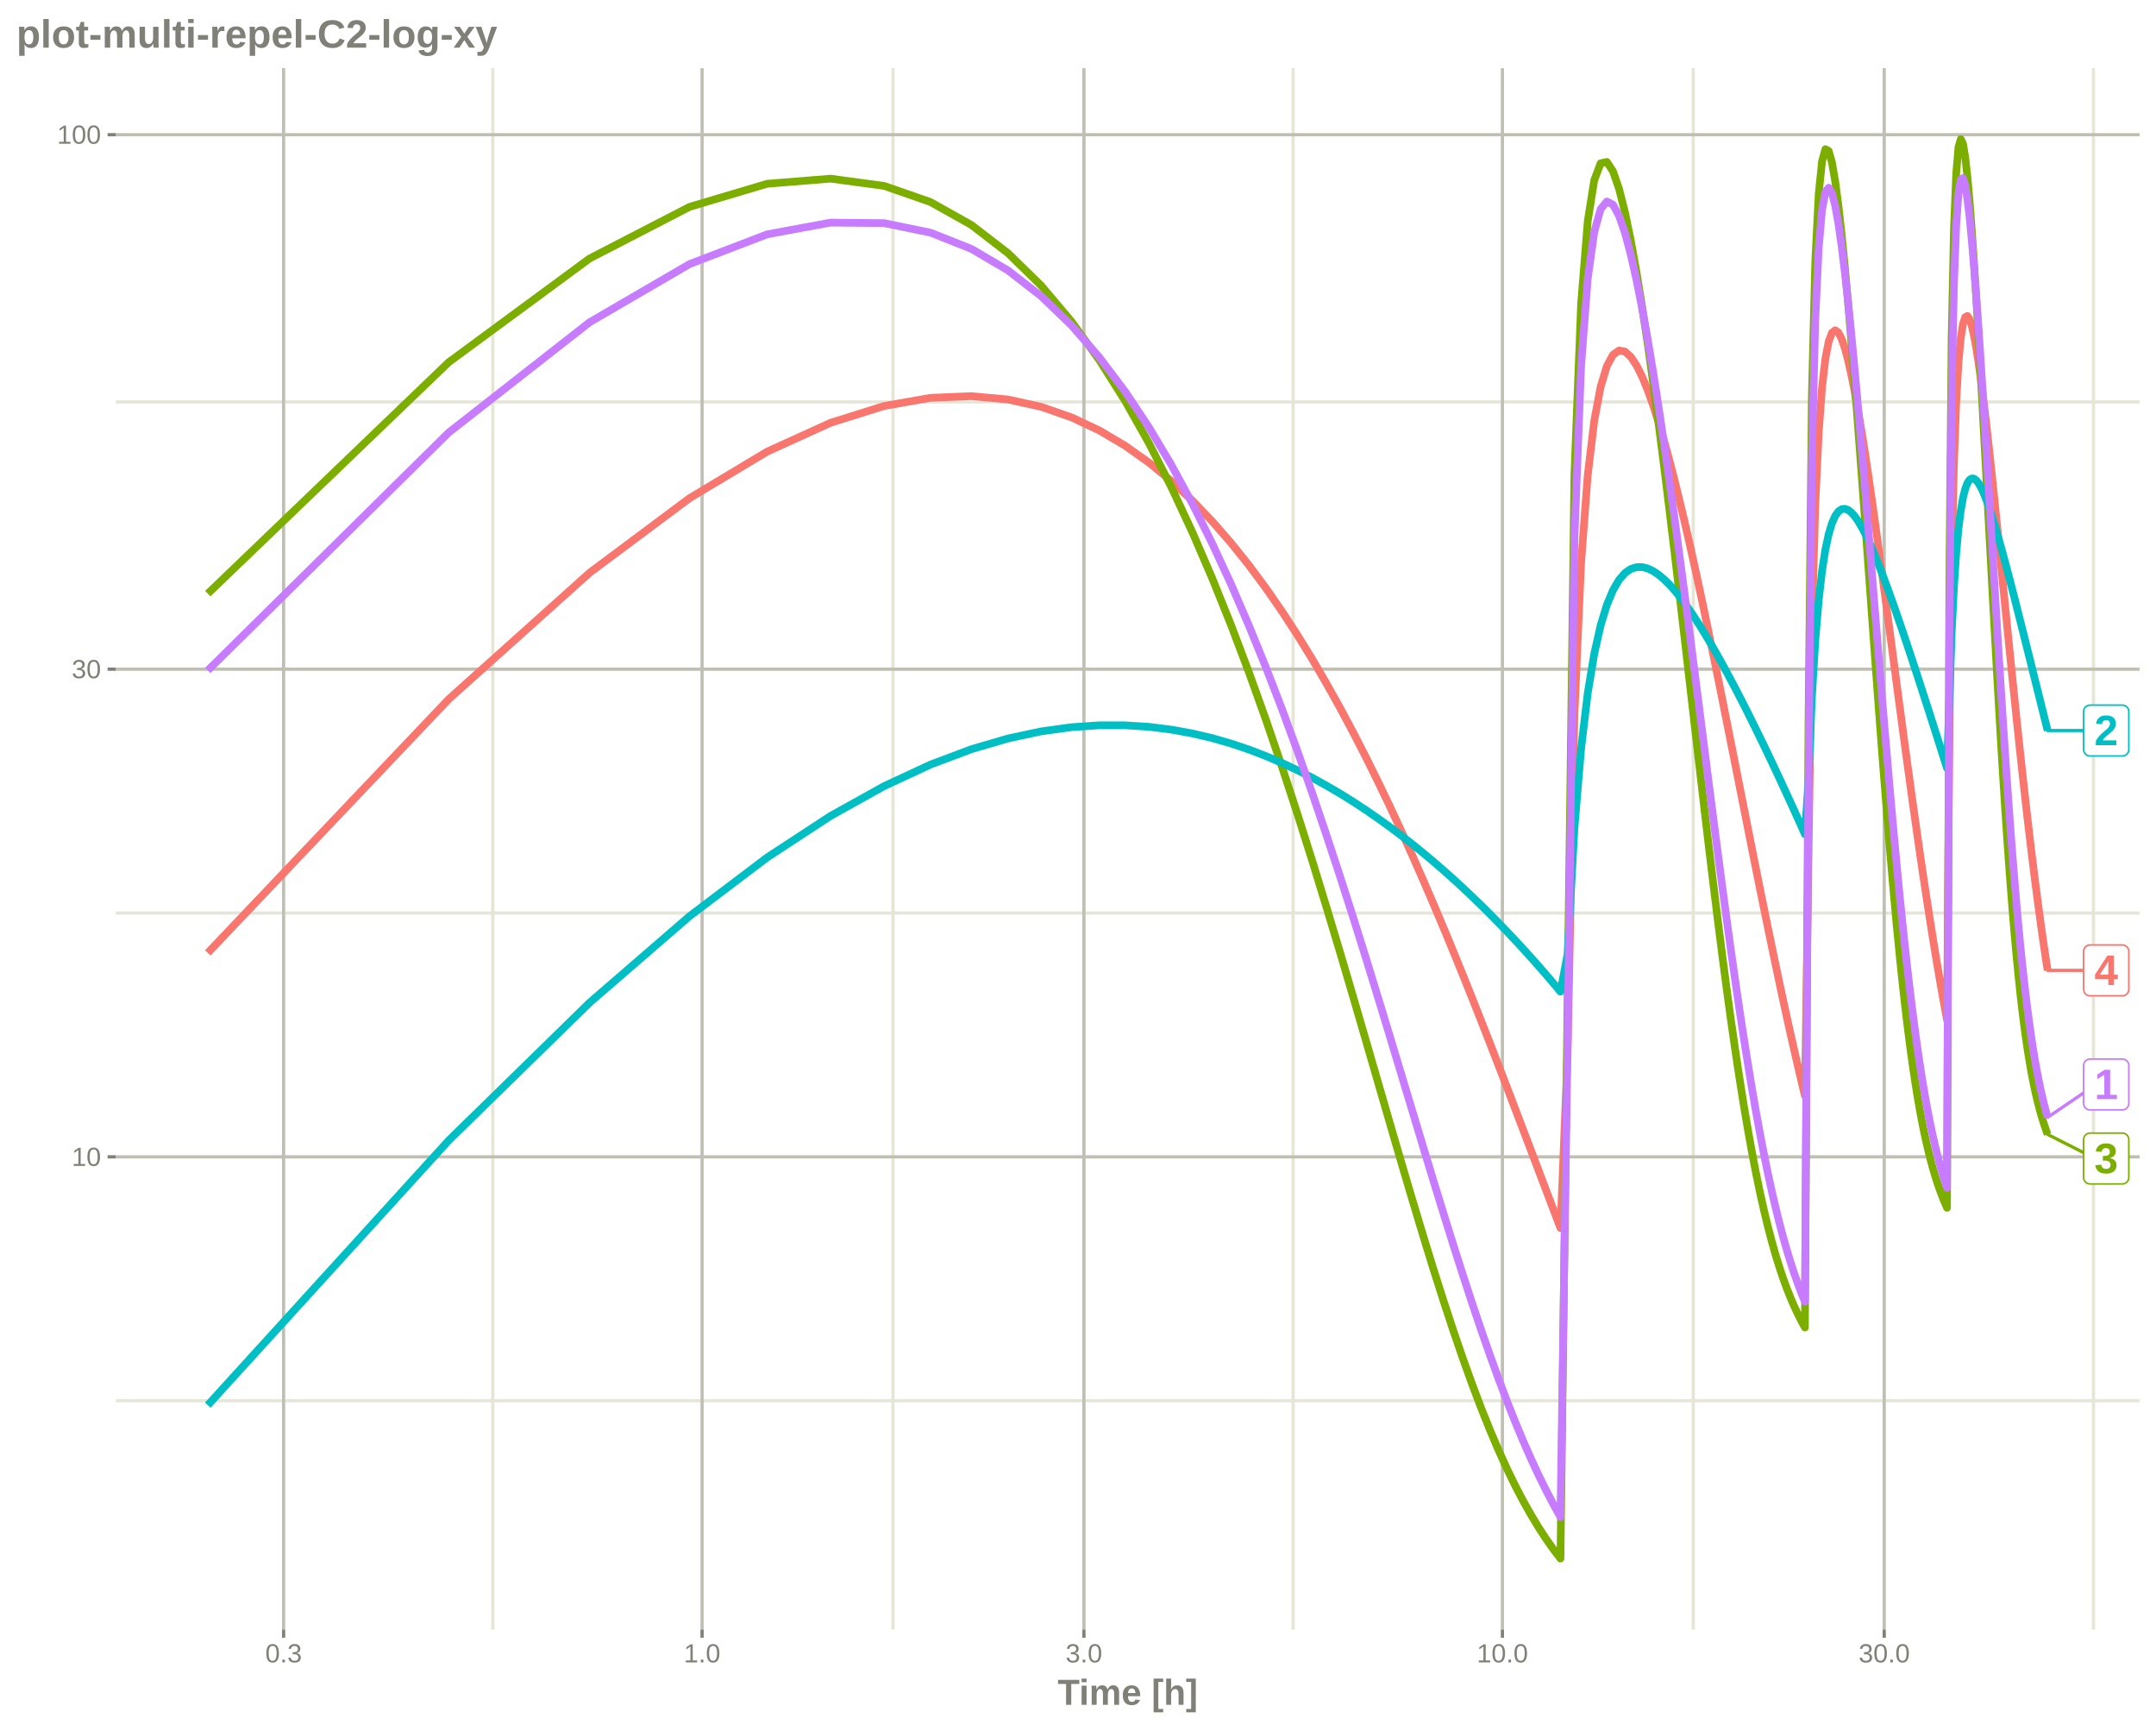
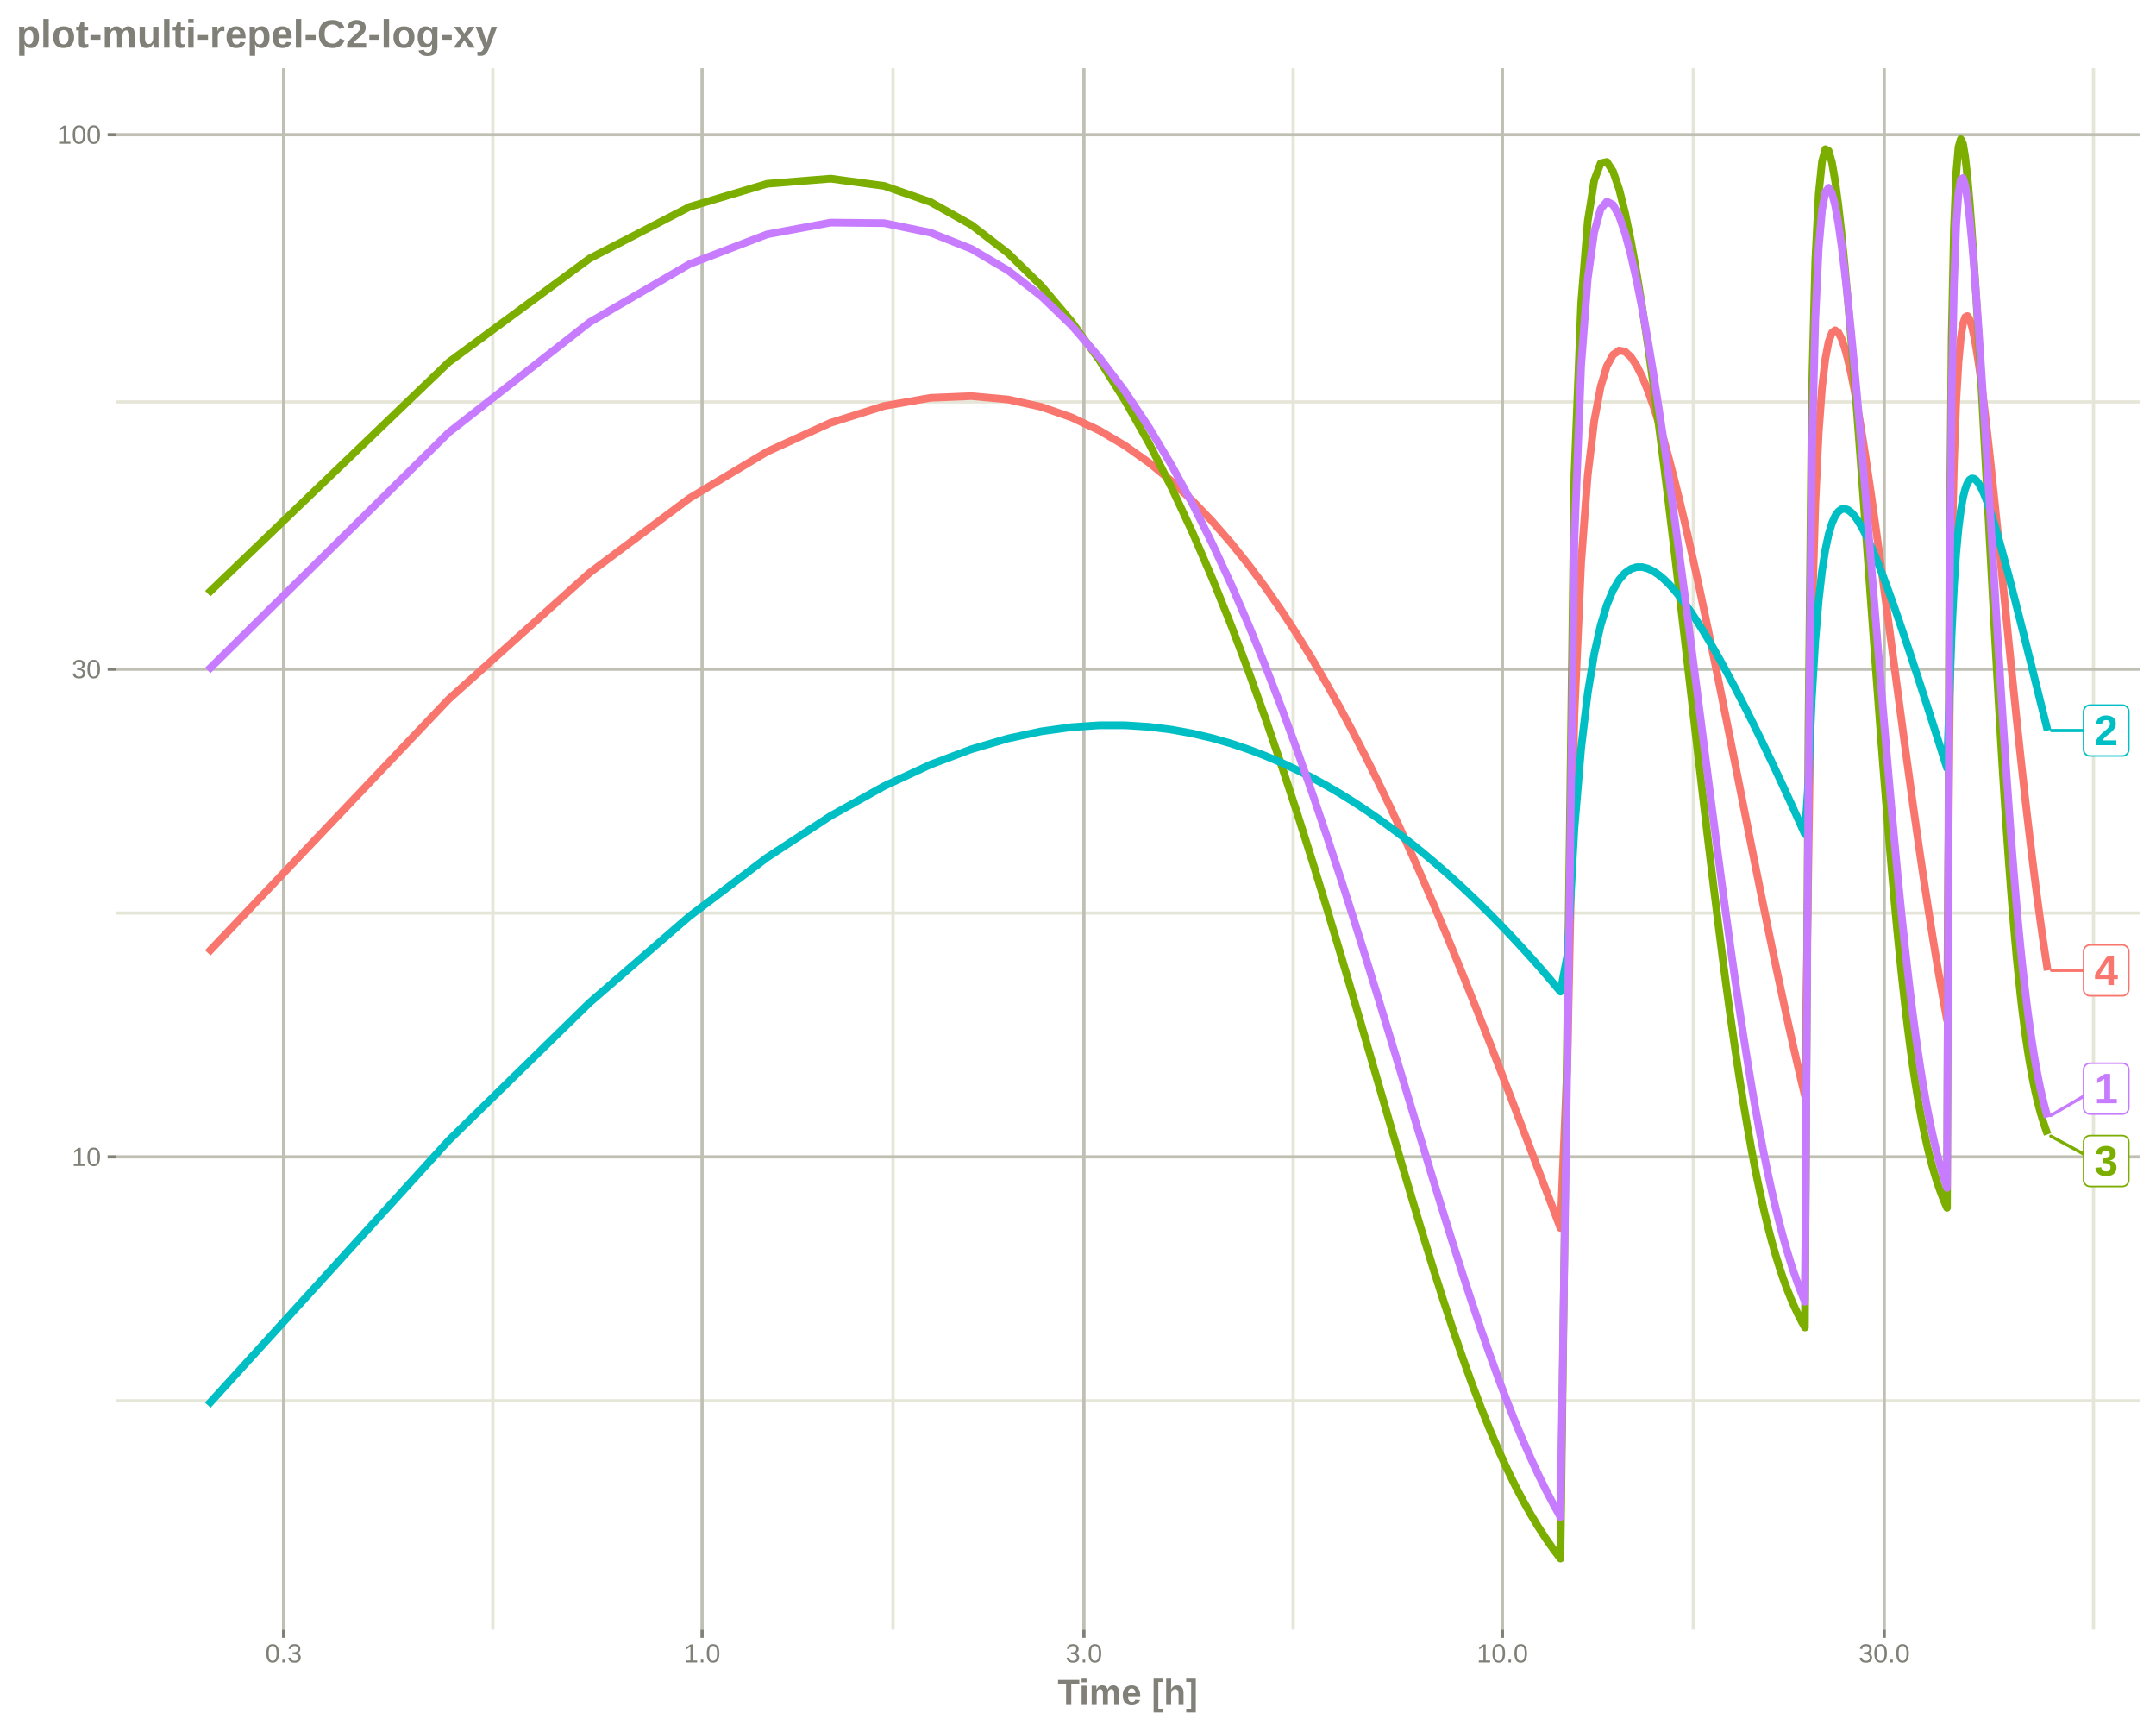
<svg xmlns="http://www.w3.org/2000/svg" viewBox="0 0 720.00 576.00">
  <defs>
    <style type="text/css">
    line, polyline, polygon, path, rect, circle {
      fill: none;
      stroke: #000000;
      stroke-linecap: round;
      stroke-linejoin: round;
      stroke-miterlimit: 10.00;
    }
  </style>
  </defs>
  <rect width="100%" height="100%" style="stroke: none; fill: #FFFFFF;" />
  <rect x="0.00" y="0.00" width="720.00" height="576.00" style="stroke-width: 1.07; stroke: #FFFFFF; fill: #FFFFFF;" />
  <defs>
    <clipPath id="cpMzguNjd8NzE0LjUyfDU0NC4xM3wyMi43Nw==">
      <rect x="38.67" y="22.77" width="675.85" height="521.36" />
    </clipPath>
  </defs>
  <rect x="38.67" y="22.77" width="675.85" height="521.36" style="stroke-width: 1.07; stroke: none; fill: #FFFFFF;" clip-path="url(#cpMzguNjd8NzE0LjUyfDU0NC4xM3wyMi43Nw==)" />
  <polyline points="38.67,467.72 714.52,467.72 " style="stroke-width: 1.07; stroke: #E6E6D8; stroke-linecap: butt;" clip-path="url(#cpMzguNjd8NzE0LjUyfDU0NC4xM3wyMi43Nw==)" />
  <polyline points="38.67,304.87 714.52,304.87 " style="stroke-width: 1.07; stroke: #E6E6D8; stroke-linecap: butt;" clip-path="url(#cpMzguNjd8NzE0LjUyfDU0NC4xM3wyMi43Nw==)" />
  <polyline points="38.67,134.21 714.52,134.21 " style="stroke-width: 1.07; stroke: #E6E6D8; stroke-linecap: butt;" clip-path="url(#cpMzguNjd8NzE0LjUyfDU0NC4xM3wyMi43Nw==)" />
  <polyline points="164.58,544.13 164.58,22.77 " style="stroke-width: 1.07; stroke: #E6E6D8; stroke-linecap: butt;" clip-path="url(#cpMzguNjd8NzE0LjUyfDU0NC4xM3wyMi43Nw==)" />
  <polyline points="298.22,544.13 298.22,22.77 " style="stroke-width: 1.07; stroke: #E6E6D8; stroke-linecap: butt;" clip-path="url(#cpMzguNjd8NzE0LjUyfDU0NC4xM3wyMi43Nw==)" />
  <polyline points="431.85,544.13 431.85,22.77 " style="stroke-width: 1.07; stroke: #E6E6D8; stroke-linecap: butt;" clip-path="url(#cpMzguNjd8NzE0LjUyfDU0NC4xM3wyMi43Nw==)" />
  <polyline points="565.48,544.13 565.48,22.77 " style="stroke-width: 1.07; stroke: #E6E6D8; stroke-linecap: butt;" clip-path="url(#cpMzguNjd8NzE0LjUyfDU0NC4xM3wyMi43Nw==)" />
  <polyline points="699.12,544.13 699.12,22.77 " style="stroke-width: 1.07; stroke: #E6E6D8; stroke-linecap: butt;" clip-path="url(#cpMzguNjd8NzE0LjUyfDU0NC4xM3wyMi43Nw==)" />
  <polyline points="38.67,386.29 714.52,386.29 " style="stroke-width: 1.07; stroke: #BFBFB4; stroke-linecap: butt;" clip-path="url(#cpMzguNjd8NzE0LjUyfDU0NC4xM3wyMi43Nw==)" />
  <polyline points="38.67,223.45 714.52,223.45 " style="stroke-width: 1.07; stroke: #BFBFB4; stroke-linecap: butt;" clip-path="url(#cpMzguNjd8NzE0LjUyfDU0NC4xM3wyMi43Nw==)" />
  <polyline points="38.67,44.98 714.52,44.98 " style="stroke-width: 1.07; stroke: #BFBFB4; stroke-linecap: butt;" clip-path="url(#cpMzguNjd8NzE0LjUyfDU0NC4xM3wyMi43Nw==)" />
  <polyline points="94.71,544.13 94.71,22.77 " style="stroke-width: 1.07; stroke: #BFBFB4; stroke-linecap: butt;" clip-path="url(#cpMzguNjd8NzE0LjUyfDU0NC4xM3wyMi43Nw==)" />
  <polyline points="234.46,544.13 234.46,22.77 " style="stroke-width: 1.07; stroke: #BFBFB4; stroke-linecap: butt;" clip-path="url(#cpMzguNjd8NzE0LjUyfDU0NC4xM3wyMi43Nw==)" />
  <polyline points="361.98,544.13 361.98,22.77 " style="stroke-width: 1.07; stroke: #BFBFB4; stroke-linecap: butt;" clip-path="url(#cpMzguNjd8NzE0LjUyfDU0NC4xM3wyMi43Nw==)" />
  <polyline points="501.73,544.13 501.73,22.77 " style="stroke-width: 1.07; stroke: #BFBFB4; stroke-linecap: butt;" clip-path="url(#cpMzguNjd8NzE0LjUyfDU0NC4xM3wyMi43Nw==)" />
  <polyline points="629.24,544.13 629.24,22.77 " style="stroke-width: 1.07; stroke: #BFBFB4; stroke-linecap: butt;" clip-path="url(#cpMzguNjd8NzE0LjUyfDU0NC4xM3wyMi43Nw==)" />
  <polyline points="69.39,318.18 149.84,233.48 196.91,191.25 230.30,166.33 256.20,150.81 277.36,141.18 295.26,135.56 310.76,132.84 324.43,132.28 336.66,133.40 347.72,135.85 357.82,139.36 367.11,143.73 375.71,148.81 383.72,154.49 391.21,160.65 398.25,167.23 404.88,174.15 411.16,181.35 417.11,188.79 422.78,196.43 428.18,204.23 433.34,212.16 438.28,220.19 443.01,228.30 447.57,236.46 451.95,244.67 456.17,252.89 460.24,261.12 464.18,269.33 467.98,277.52 471.67,285.68 475.24,293.79 478.70,301.83 482.07,309.81 485.34,317.71 488.52,325.52 491.61,333.24 494.63,340.86 497.57,348.36 500.43,355.75 503.23,363.02 505.96,370.16 508.63,377.17 511.24,384.04 513.79,390.77 516.29,397.35 518.73,403.78 521.12,410.06 523.47,353.07 525.77,238.81 528.02,187.82 530.23,158.62 532.40,140.52 534.53,129.13 536.62,122.21 538.68,118.45 540.70,117.03 542.68,117.40 544.63,119.18 546.55,122.07 548.44,125.85 550.30,130.38 552.12,135.50 553.92,141.12 555.70,147.14 557.44,153.50 559.16,160.14 560.85,167.00 562.53,174.04 564.17,181.22 565.79,188.51 567.40,195.89 568.98,203.31 570.53,210.77 572.07,218.24 573.59,225.69 575.09,233.13 576.56,240.52 578.02,247.86 579.47,255.14 580.89,262.34 582.30,269.45 583.69,276.46 585.06,283.37 586.42,290.16 587.76,296.84 589.09,303.38 590.40,309.80 591.70,316.08 592.98,322.22 594.25,328.21 595.50,334.06 596.74,339.75 597.97,345.30 599.19,350.69 600.39,355.93 601.58,361.01 602.76,365.94 603.93,287.12 605.08,208.82 606.22,168.58 607.36,144.48 608.48,129.29 609.59,119.74 610.69,114.04 611.78,111.11 612.86,110.28 613.93,111.04 614.99,113.07 616.04,116.11 617.08,119.96 618.11,124.47 619.13,129.52 620.15,135.01 621.15,140.86 622.15,147.01 623.14,153.39 624.12,159.97 625.09,166.68 626.05,173.51 627.01,180.42 627.95,187.37 628.89,194.36 629.83,201.35 630.75,208.32 631.67,215.26 632.58,222.15 633.48,228.98 634.38,235.74 635.27,242.41 636.15,248.98 637.03,255.45 637.90,261.80 638.76,268.04 639.62,274.15 640.47,280.12 641.31,285.97 642.15,291.67 642.98,297.22 643.81,302.64 644.63,307.90 645.44,313.02 646.25,317.99 647.05,322.80 647.85,327.47 648.64,331.99 649.43,336.37 650.21,340.60 650.99,247.63 651.76,187.70 652.53,154.46 653.29,133.99 654.04,120.99 654.80,112.85 655.54,108.12 656.28,105.88 657.02,105.52 657.75,106.62 658.48,108.87 659.20,112.05 659.92,115.97 660.64,120.49 661.35,125.51 662.05,130.93 662.75,136.67 663.45,142.67 664.14,148.88 664.83,155.25 665.52,161.74 666.20,168.32 666.88,174.96 667.55,181.63 668.22,188.30 668.88,194.96 669.54,201.59 670.20,208.18 670.86,214.70 671.51,221.14 672.15,227.50 672.80,233.76 673.43,239.92 674.07,245.96 674.70,251.88 675.33,257.67 675.96,263.33 676.58,268.86 677.20,274.25 677.82,279.49 678.43,284.59 679.04,289.55 679.64,294.36 680.25,299.03 680.85,303.55 681.44,307.93 682.04,312.16 682.63,316.25 683.22,320.21 683.80,324.02 " style="stroke-width: 2.56; stroke: #F8766D; stroke-linecap: butt;" clip-path="url(#cpMzguNjd8NzE0LjUyfDU0NC4xM3wyMi43Nw==)" />
  <polyline points="69.39,198.22 149.84,120.96 196.91,86.31 230.30,69.07 256.20,61.36 277.36,59.66 295.26,62.07 310.76,67.47 324.43,75.14 336.66,84.57 347.72,95.39 357.82,107.34 367.11,120.21 375.71,133.82 383.72,148.03 391.21,162.74 398.25,177.84 404.88,193.23 411.16,208.84 417.11,224.59 422.78,240.41 428.18,256.23 433.34,271.98 438.28,287.60 443.01,303.03 447.57,318.19 451.95,333.05 456.17,347.53 460.24,361.58 464.18,375.15 467.98,388.19 471.67,400.67 475.24,412.54 478.70,423.78 482.07,434.38 485.34,444.31 488.52,453.58 491.61,462.19 494.63,470.15 497.57,477.49 500.43,484.22 503.23,490.38 505.96,496.00 508.63,501.11 511.24,505.76 513.79,509.98 516.29,513.81 518.73,517.28 521.12,520.43 523.47,335.53 525.77,158.53 528.02,101.31 530.23,73.83 532.40,60.18 534.53,54.52 536.62,54.07 538.68,57.25 540.70,63.10 542.68,70.97 544.63,80.41 546.55,91.08 548.44,102.74 550.30,115.17 552.12,128.22 553.92,141.74 555.70,155.62 557.44,169.75 559.16,184.03 560.85,198.38 562.53,212.72 564.17,226.96 565.79,241.04 567.40,254.88 568.98,268.43 570.53,281.61 572.07,294.38 573.59,306.69 575.09,318.49 576.56,329.74 578.02,340.42 579.47,350.50 580.89,359.97 582.30,368.83 583.69,377.07 585.06,384.70 586.42,391.75 587.76,398.23 589.09,404.18 590.40,409.61 591.70,414.57 592.98,419.08 594.25,423.19 595.50,426.92 596.74,430.31 597.97,433.40 599.19,436.21 600.39,438.77 601.58,441.12 602.76,443.27 603.93,244.10 605.08,132.02 606.22,87.09 607.36,64.74 608.48,53.83 609.59,49.81 610.69,50.39 611.78,54.23 612.86,60.47 613.93,68.54 614.99,78.03 616.04,88.62 617.08,100.09 618.11,112.23 619.13,124.88 620.15,137.92 621.15,151.21 622.15,164.66 623.14,178.17 624.12,191.65 625.09,205.02 626.05,218.20 627.01,231.13 627.95,243.74 628.89,255.96 629.83,267.76 630.75,279.08 631.67,289.89 632.58,300.15 633.48,309.85 634.38,318.96 635.27,327.48 636.15,335.42 637.03,342.79 637.90,349.59 638.76,355.85 639.62,361.59 640.47,366.85 641.31,371.64 642.15,376.02 642.98,380.00 643.81,383.63 644.63,386.93 645.44,389.94 646.25,392.68 647.05,395.19 647.85,397.48 648.64,399.58 649.43,401.52 650.21,403.31 650.99,193.72 651.76,112.45 652.53,76.14 653.29,57.77 654.04,49.10 654.80,46.47 655.54,47.95 656.28,52.37 657.02,58.99 657.75,67.27 658.48,76.85 659.20,87.42 659.92,98.77 660.64,110.71 661.35,123.09 662.05,135.78 662.75,148.65 663.45,161.60 664.14,174.55 664.83,187.40 665.52,200.08 666.20,212.51 666.88,224.63 667.55,236.37 668.22,247.70 668.88,258.56 669.54,268.91 670.20,278.73 670.86,288.00 671.51,296.71 672.15,304.85 672.80,312.42 673.43,319.43 674.07,325.91 674.70,331.86 675.33,337.33 675.96,342.33 676.58,346.90 677.20,351.06 677.82,354.86 678.43,358.31 679.04,361.46 679.64,364.34 680.25,366.96 680.85,369.36 681.44,371.56 682.04,373.58 682.63,375.45 683.22,377.18 683.80,378.79 " style="stroke-width: 2.56; stroke: #7CAE00; stroke-linecap: butt;" clip-path="url(#cpMzguNjd8NzE0LjUyfDU0NC4xM3wyMi43Nw==)" />
  <polyline points="69.39,469.20 149.84,380.82 196.91,334.79 230.30,305.91 256.20,286.31 277.36,272.46 295.26,262.50 310.76,255.30 324.43,250.16 336.66,246.58 347.72,244.21 357.82,242.82 367.11,242.19 375.71,242.19 383.72,242.70 391.21,243.64 398.25,244.92 404.88,246.48 411.16,248.29 417.11,250.29 422.78,252.47 428.18,254.78 433.34,257.21 438.28,259.73 443.01,262.34 447.57,265.01 451.95,267.73 456.17,270.51 460.24,273.32 464.18,276.16 467.98,279.02 471.67,281.90 475.24,284.80 478.70,287.70 482.07,290.62 485.34,293.53 488.52,296.45 491.61,299.37 494.63,302.29 497.57,305.21 500.43,308.12 503.23,311.02 505.96,313.92 508.63,316.81 511.24,319.69 513.79,322.56 516.29,325.43 518.73,328.28 521.12,331.12 523.47,318.74 525.77,276.75 528.02,249.87 530.23,231.43 532.40,218.31 534.53,208.83 536.62,201.96 538.68,197.04 540.70,193.60 542.68,191.33 544.63,189.98 546.55,189.37 548.44,189.36 550.30,189.84 552.12,190.72 553.92,191.94 555.70,193.42 557.44,195.14 559.16,197.05 560.85,199.12 562.53,201.32 564.17,203.62 565.79,206.02 567.40,208.50 568.98,211.03 570.53,213.62 572.07,216.25 573.59,218.91 575.09,221.60 576.56,224.31 578.02,227.04 579.47,229.77 580.89,232.52 582.30,235.27 583.69,238.02 585.06,240.77 586.42,243.53 587.76,246.27 589.09,249.01 590.40,251.75 591.70,254.48 592.98,257.19 594.25,259.90 595.50,262.60 596.74,265.29 597.97,267.97 599.19,270.64 600.39,273.29 601.58,275.94 602.76,278.57 603.93,260.76 605.08,232.97 606.22,213.94 607.36,200.41 608.48,190.62 609.59,183.50 610.69,178.36 611.78,174.74 612.86,172.30 613.93,170.79 614.99,170.04 616.04,169.89 617.08,170.23 618.11,170.99 619.13,172.07 620.15,173.43 621.15,175.03 622.15,176.81 623.14,178.75 624.12,180.82 625.09,183.00 626.05,185.28 627.01,187.62 627.95,190.03 628.89,192.49 629.83,194.99 630.75,197.52 631.67,200.08 632.58,202.65 633.48,205.25 634.38,207.85 635.27,210.46 636.15,213.07 637.03,215.68 637.90,218.30 638.76,220.91 639.62,223.51 640.47,226.11 641.31,228.70 642.15,231.29 642.98,233.86 643.81,236.42 644.63,238.98 645.44,241.52 646.25,244.05 647.05,246.57 647.85,249.07 648.64,251.57 649.43,254.05 650.21,256.51 650.99,233.67 651.76,211.48 652.53,195.89 653.29,184.64 654.04,176.45 654.80,170.50 655.54,166.23 656.28,163.27 657.02,161.33 657.75,160.21 658.48,159.75 659.20,159.82 659.92,160.34 660.64,161.21 661.35,162.38 662.05,163.80 662.75,165.42 663.45,167.22 664.14,169.15 664.83,171.20 665.52,173.34 666.20,175.57 666.88,177.86 667.55,180.20 668.22,182.59 668.88,185.01 669.54,187.46 670.20,189.93 670.86,192.41 671.51,194.91 672.15,197.42 672.80,199.92 673.43,202.43 674.07,204.94 674.70,207.45 675.33,209.95 675.96,212.45 676.58,214.93 677.20,217.41 677.82,219.88 678.43,222.34 679.04,224.79 679.64,227.23 680.25,229.66 680.85,232.07 681.44,234.47 682.04,236.86 682.63,239.23 683.22,241.59 683.80,243.94 " style="stroke-width: 2.56; stroke: #00BFC4; stroke-linecap: butt;" clip-path="url(#cpMzguNjd8NzE0LjUyfDU0NC4xM3wyMi43Nw==)" />
  <polyline points="69.39,223.87 149.84,144.44 196.91,107.60 230.30,88.17 256.20,78.25 277.36,74.33 295.26,74.51 310.76,77.69 324.43,83.12 336.66,90.32 347.72,98.91 357.82,108.64 367.11,119.29 375.71,130.70 383.72,142.74 391.21,155.29 398.25,168.27 404.88,181.59 411.16,195.18 417.11,208.97 422.78,222.90 428.18,236.92 433.34,250.97 438.28,265.00 443.01,278.97 447.57,292.82 451.95,306.50 456.17,319.98 460.24,333.22 464.18,346.16 467.98,358.77 471.67,371.01 475.24,382.86 478.70,394.27 482.07,405.22 485.34,415.69 488.52,425.66 491.61,435.13 494.63,444.07 497.57,452.49 500.43,460.39 503.23,467.78 505.96,474.67 508.63,481.08 511.24,487.02 513.79,492.51 516.29,497.58 518.73,502.26 521.12,506.57 523.47,350.38 525.77,180.18 528.02,122.13 530.23,93.02 532.40,77.48 534.53,69.81 536.62,67.29 538.68,68.36 540.70,72.08 542.68,77.82 544.63,85.12 546.55,93.67 548.44,103.21 550.30,113.56 552.12,124.55 553.92,136.06 555.70,147.98 557.44,160.21 559.16,172.66 560.85,185.27 562.53,197.96 564.17,210.66 565.79,223.33 567.40,235.90 568.98,248.32 570.53,260.54 572.07,272.51 573.59,284.20 575.09,295.55 576.56,306.54 578.02,317.14 579.47,327.31 580.89,337.04 582.30,346.30 583.69,355.09 585.06,363.40 586.42,371.22 587.76,378.56 589.09,385.42 590.40,391.82 591.70,397.78 592.98,403.30 594.25,408.41 595.50,413.14 596.74,417.50 597.97,421.52 599.19,425.23 600.39,428.64 601.58,431.78 602.76,434.68 603.93,261.12 605.08,152.41 606.22,106.71 607.36,82.82 608.48,70.09 609.59,64.12 610.69,62.68 611.78,64.46 612.86,68.63 613.93,74.62 614.99,82.03 616.04,90.57 617.08,100.00 618.11,110.15 619.13,120.85 620.15,131.98 621.15,143.45 622.15,155.15 623.14,167.00 624.12,178.92 625.09,190.85 626.05,202.73 627.01,214.49 627.95,226.08 628.89,237.45 629.83,248.55 630.75,259.35 631.67,269.81 632.58,279.89 633.48,289.56 634.38,298.82 635.27,307.63 636.15,315.98 637.03,323.88 637.90,331.31 638.76,338.28 639.62,344.81 640.47,350.89 641.31,356.55 642.15,361.80 642.98,366.66 643.81,371.16 644.63,375.31 645.44,379.14 646.25,382.67 647.05,385.93 647.85,388.93 648.64,391.71 649.43,394.27 650.21,396.65 650.99,211.47 651.76,132.03 652.53,94.85 653.29,74.96 654.04,64.50 654.80,59.96 655.54,59.45 656.28,61.85 657.02,66.43 657.75,72.68 658.48,80.22 659.20,88.79 659.92,98.17 660.64,108.19 661.35,118.69 662.05,129.57 662.75,140.72 663.45,152.04 664.14,163.45 664.83,174.88 665.52,186.27 666.20,197.55 666.88,208.67 667.55,219.57 668.22,230.22 668.88,240.56 669.54,250.56 670.20,260.19 670.86,269.43 671.51,278.25 672.15,286.64 672.80,294.58 673.43,302.08 674.07,309.14 674.70,315.75 675.33,321.92 675.96,327.68 676.58,333.03 677.20,338.00 677.82,342.59 678.43,346.84 679.04,350.77 679.64,354.39 680.25,357.74 680.85,360.82 681.44,363.67 682.04,366.31 682.63,368.75 683.22,371.01 683.80,373.11 " style="stroke-width: 2.56; stroke: #C77CFF; stroke-linecap: butt;" clip-path="url(#cpMzguNjd8NzE0LjUyfDU0NC4xM3wyMi43Nw==)" />
-   <line x1="695.81" y1="364.94" x2="683.80" y2="373.11" style="stroke-width: 1.07; stroke: #C77CFF;" clip-path="url(#cpMzguNjd8NzE0LjUyfDU0NC4xM3wyMi43Nw==)" />
-   <polygon points="697.97,370.61 708.76,370.61 708.67,370.61 709.02,370.59 709.36,370.52 709.69,370.40 709.99,370.23 710.26,370.01 710.49,369.75 710.67,369.45 710.81,369.13 710.89,368.80 710.92,368.45 710.92,368.45 710.92,355.79 710.92,355.79 710.89,355.44 710.81,355.10 710.67,354.78 710.49,354.49 710.26,354.23 709.99,354.01 709.69,353.84 709.36,353.71 709.02,353.64 708.76,353.63 697.97,353.63 698.23,353.64 697.89,353.63 697.54,353.67 697.21,353.77 696.89,353.92 696.61,354.12 696.36,354.36 696.15,354.63 695.99,354.94 695.88,355.27 695.82,355.61 695.81,355.79 695.81,368.45 695.82,368.28 695.82,368.62 695.88,368.97 695.99,369.30 696.15,369.60 696.36,369.88 696.61,370.12 696.89,370.32 697.21,370.47 697.54,370.57 697.89,370.61 " style="stroke-width: 0.53; stroke: #C77CFF; fill: #FFFFFF;" clip-path="url(#cpMzguNjd8NzE0LjUyfDU0NC4xM3wyMi43Nw==)" />
+   <line x1="695.81" y1="366.06" x2="684.85" y2="372.49" style="stroke-width: 1.07; stroke: #C77CFF;" clip-path="url(#cpMzguNjd8NzE0LjUyfDU0NC4xM3wyMi43Nw==)" />
+   <line x1="695.81" y1="243.94" x2="685.12" y2="243.94" style="stroke-width: 1.07; stroke: #00BFC4;" clip-path="url(#cpMzguNjd8NzE0LjUyfDU0NC4xM3wyMi43Nw==)" />
+   <line x1="695.81" y1="385.32" x2="684.88" y2="379.38" style="stroke-width: 1.07; stroke: #7CAE00;" clip-path="url(#cpMzguNjd8NzE0LjUyfDU0NC4xM3wyMi43Nw==)" />
+   <line x1="695.81" y1="324.02" x2="685.12" y2="324.02" style="stroke-width: 1.07; stroke: #F8766D;" clip-path="url(#cpMzguNjd8NzE0LjUyfDU0NC4xM3wyMi43Nw==)" />
+   <polygon points="697.97,372.00 708.76,372.00 708.67,372.00 709.02,371.99 709.36,371.92 709.69,371.79 709.99,371.62 710.26,371.40 710.49,371.14 710.67,370.85 710.81,370.53 710.89,370.19 710.92,369.84 710.92,369.84 710.92,357.18 710.92,357.18 710.89,356.83 710.81,356.50 710.67,356.18 710.49,355.88 710.26,355.62 709.99,355.40 709.69,355.23 709.36,355.11 709.02,355.04 708.76,355.02 697.97,355.02 698.23,355.04 697.89,355.02 697.54,355.06 697.21,355.16 696.89,355.31 696.61,355.51 696.36,355.75 696.15,356.03 695.99,356.33 695.88,356.66 695.82,357.01 695.81,357.18 695.81,369.84 695.82,369.67 695.82,370.02 695.88,370.36 695.99,370.69 696.15,371.00 696.36,371.27 696.61,371.51 696.89,371.71 697.21,371.86 697.54,371.96 697.89,372.00 " style="stroke-width: 0.53; stroke: #C77CFF; fill: #FFFFFF;" clip-path="url(#cpMzguNjd8NzE0LjUyfDU0NC4xM3wyMi43Nw==)" />
  <g clip-path="url(#cpMzguNjd8NzE0LjUyfDU0NC4xM3wyMi43Nw==)">
-     <text x="699.41" y="367.01" style="font-size: 14.23px; font-weight: bold; fill: #C77CFF; font-family: Liberation Sans;" textLength="7.91px" lengthAdjust="spacingAndGlyphs">1</text>
+     <text x="699.41" y="368.40" style="font-size: 14.23px; font-weight: bold; fill: #C77CFF; font-family: Liberation Sans;" textLength="7.91px" lengthAdjust="spacingAndGlyphs">1</text>
  </g>
-   <line x1="695.81" y1="243.94" x2="683.80" y2="243.94" style="stroke-width: 1.07; stroke: #00BFC4;" clip-path="url(#cpMzguNjd8NzE0LjUyfDU0NC4xM3wyMi43Nw==)" />
  <polygon points="697.97,252.43 708.76,252.43 708.67,252.43 709.02,252.41 709.36,252.35 709.69,252.22 709.99,252.05 710.26,251.83 710.49,251.57 710.67,251.27 710.81,250.95 710.89,250.62 710.92,250.27 710.92,250.27 710.92,237.61 710.92,237.61 710.89,237.26 710.81,236.93 710.67,236.61 710.49,236.31 710.26,236.05 709.99,235.83 709.69,235.66 709.36,235.53 709.02,235.46 708.76,235.45 697.97,235.45 698.23,235.46 697.89,235.45 697.54,235.49 697.21,235.59 696.89,235.74 696.61,235.94 696.36,236.18 696.15,236.45 695.99,236.76 695.88,237.09 695.82,237.44 695.81,237.61 695.81,250.27 695.82,250.10 695.82,250.44 695.88,250.79 695.99,251.12 696.15,251.42 696.36,251.70 696.61,251.94 696.89,252.14 697.21,252.29 697.54,252.39 697.89,252.43 " style="stroke-width: 0.53; stroke: #00BFC4; fill: #FFFFFF;" clip-path="url(#cpMzguNjd8NzE0LjUyfDU0NC4xM3wyMi43Nw==)" />
  <g clip-path="url(#cpMzguNjd8NzE0LjUyfDU0NC4xM3wyMi43Nw==)">
    <text x="699.41" y="248.83" style="font-size: 14.23px; font-weight: bold; fill: #00BFC4; font-family: Liberation Sans;" textLength="7.91px" lengthAdjust="spacingAndGlyphs">2</text>
  </g>
-   <line x1="695.81" y1="384.87" x2="683.80" y2="378.79" style="stroke-width: 1.07; stroke: #7CAE00;" clip-path="url(#cpMzguNjd8NzE0LjUyfDU0NC4xM3wyMi43Nw==)" />
-   <polygon points="697.97,395.34 708.76,395.34 708.67,395.34 709.02,395.32 709.36,395.25 709.69,395.13 709.99,394.95 710.26,394.74 710.49,394.47 710.67,394.18 710.81,393.86 710.89,393.52 710.92,393.18 710.92,393.18 710.92,380.52 710.92,380.52 710.89,380.17 710.81,379.83 710.67,379.51 710.49,379.22 710.26,378.96 709.99,378.74 709.69,378.56 709.36,378.44 709.02,378.37 708.76,378.36 697.97,378.36 698.23,378.37 697.89,378.36 697.54,378.40 697.21,378.50 696.89,378.65 696.61,378.84 696.36,379.08 696.15,379.36 695.99,379.67 695.88,380.00 695.82,380.34 695.81,380.52 695.81,393.18 695.82,393.00 695.82,393.35 695.88,393.69 695.99,394.02 696.15,394.33 696.36,394.61 696.61,394.85 696.89,395.05 697.21,395.20 697.54,395.29 697.89,395.34 " style="stroke-width: 0.53; stroke: #7CAE00; fill: #FFFFFF;" clip-path="url(#cpMzguNjd8NzE0LjUyfDU0NC4xM3wyMi43Nw==)" />
+   <polygon points="697.97,396.17 708.76,396.17 708.67,396.17 709.02,396.15 709.36,396.08 709.69,395.96 709.99,395.79 710.26,395.57 710.49,395.31 710.67,395.01 710.81,394.69 710.89,394.36 710.92,394.01 710.92,394.01 710.92,381.35 710.92,381.35 710.89,381.00 710.81,380.66 710.67,380.34 710.49,380.05 710.26,379.79 709.99,379.57 709.69,379.40 709.36,379.27 709.02,379.20 708.76,379.19 697.97,379.19 698.23,379.20 697.89,379.19 697.54,379.23 697.21,379.33 696.89,379.48 696.61,379.67 696.36,379.92 696.15,380.19 695.99,380.50 695.88,380.83 695.82,381.17 695.81,381.35 695.81,394.01 695.82,393.83 695.82,394.18 695.88,394.53 695.99,394.86 696.15,395.16 696.36,395.44 696.61,395.68 696.89,395.88 697.21,396.03 697.54,396.13 697.89,396.17 " style="stroke-width: 0.53; stroke: #7CAE00; fill: #FFFFFF;" clip-path="url(#cpMzguNjd8NzE0LjUyfDU0NC4xM3wyMi43Nw==)" />
  <g clip-path="url(#cpMzguNjd8NzE0LjUyfDU0NC4xM3wyMi43Nw==)">
-     <text x="699.41" y="391.74" style="font-size: 14.23px; font-weight: bold; fill: #7CAE00; font-family: Liberation Sans;" textLength="7.91px" lengthAdjust="spacingAndGlyphs">3</text>
+     <text x="699.41" y="392.57" style="font-size: 14.23px; font-weight: bold; fill: #7CAE00; font-family: Liberation Sans;" textLength="7.91px" lengthAdjust="spacingAndGlyphs">3</text>
  </g>
-   <line x1="695.81" y1="324.02" x2="683.80" y2="324.02" style="stroke-width: 1.07; stroke: #F8766D;" clip-path="url(#cpMzguNjd8NzE0LjUyfDU0NC4xM3wyMi43Nw==)" />
  <polygon points="697.97,332.51 708.76,332.51 708.67,332.51 709.02,332.50 709.36,332.43 709.69,332.31 709.99,332.13 710.26,331.91 710.49,331.65 710.67,331.36 710.81,331.04 710.89,330.70 710.92,330.35 710.92,330.35 710.92,317.69 710.92,317.69 710.89,317.35 710.81,317.01 710.67,316.69 710.49,316.40 710.26,316.14 709.99,315.92 709.69,315.74 709.36,315.62 709.02,315.55 708.76,315.53 697.97,315.53 698.23,315.55 697.89,315.54 697.54,315.58 697.21,315.67 696.89,315.82 696.61,316.02 696.36,316.26 696.15,316.54 695.99,316.85 695.88,317.18 695.82,317.52 695.81,317.69 695.81,330.35 695.82,330.18 695.82,330.53 695.88,330.87 695.99,331.20 696.15,331.51 696.36,331.79 696.61,332.03 696.89,332.23 697.21,332.37 697.54,332.47 697.89,332.51 " style="stroke-width: 0.53; stroke: #F8766D; fill: #FFFFFF;" clip-path="url(#cpMzguNjd8NzE0LjUyfDU0NC4xM3wyMi43Nw==)" />
  <g clip-path="url(#cpMzguNjd8NzE0LjUyfDU0NC4xM3wyMi43Nw==)">
    <text x="699.41" y="328.91" style="font-size: 14.23px; font-weight: bold; fill: #F8766D; font-family: Liberation Sans;" textLength="7.91px" lengthAdjust="spacingAndGlyphs">4</text>
  </g>
  <defs>
    <clipPath id="cpMC4wMHw3MjAuMDB8NTc2LjAwfDAuMDA=">
      <rect x="0.00" y="0.00" width="720.00" height="576.00" />
    </clipPath>
  </defs>
  <g clip-path="url(#cpMC4wMHw3MjAuMDB8NTc2LjAwfDAuMDA=)">
    <text x="23.95" y="389.32" style="font-size: 8.80px; fill: #808078; font-family: Liberation Sans;" textLength="9.78px" lengthAdjust="spacingAndGlyphs">10</text>
  </g>
  <g clip-path="url(#cpMC4wMHw3MjAuMDB8NTc2LjAwfDAuMDA=)">
    <text x="23.95" y="226.47" style="font-size: 8.80px; fill: #808078; font-family: Liberation Sans;" textLength="9.78px" lengthAdjust="spacingAndGlyphs">30</text>
  </g>
  <g clip-path="url(#cpMC4wMHw3MjAuMDB8NTc2LjAwfDAuMDA=)">
    <text x="19.06" y="48.00" style="font-size: 8.80px; fill: #808078; font-family: Liberation Sans;" textLength="14.67px" lengthAdjust="spacingAndGlyphs">100</text>
  </g>
  <polyline points="35.93,386.29 38.67,386.29 " style="stroke-width: 1.07; stroke: #808078; stroke-linecap: butt;" clip-path="url(#cpMC4wMHw3MjAuMDB8NTc2LjAwfDAuMDA=)" />
  <polyline points="35.93,223.45 38.67,223.45 " style="stroke-width: 1.07; stroke: #808078; stroke-linecap: butt;" clip-path="url(#cpMC4wMHw3MjAuMDB8NTc2LjAwfDAuMDA=)" />
  <polyline points="35.93,44.98 38.67,44.98 " style="stroke-width: 1.07; stroke: #808078; stroke-linecap: butt;" clip-path="url(#cpMC4wMHw3MjAuMDB8NTc2LjAwfDAuMDA=)" />
  <polyline points="94.71,546.87 94.71,544.13 " style="stroke-width: 1.07; stroke: #808078; stroke-linecap: butt;" clip-path="url(#cpMC4wMHw3MjAuMDB8NTc2LjAwfDAuMDA=)" />
  <polyline points="234.46,546.87 234.46,544.13 " style="stroke-width: 1.07; stroke: #808078; stroke-linecap: butt;" clip-path="url(#cpMC4wMHw3MjAuMDB8NTc2LjAwfDAuMDA=)" />
  <polyline points="361.98,546.87 361.98,544.13 " style="stroke-width: 1.07; stroke: #808078; stroke-linecap: butt;" clip-path="url(#cpMC4wMHw3MjAuMDB8NTc2LjAwfDAuMDA=)" />
  <polyline points="501.73,546.87 501.73,544.13 " style="stroke-width: 1.07; stroke: #808078; stroke-linecap: butt;" clip-path="url(#cpMC4wMHw3MjAuMDB8NTc2LjAwfDAuMDA=)" />
  <polyline points="629.24,546.87 629.24,544.13 " style="stroke-width: 1.07; stroke: #808078; stroke-linecap: butt;" clip-path="url(#cpMC4wMHw3MjAuMDB8NTc2LjAwfDAuMDA=)" />
  <g clip-path="url(#cpMC4wMHw3MjAuMDB8NTc2LjAwfDAuMDA=)">
    <text x="88.60" y="555.11" style="font-size: 8.80px; fill: #808078; font-family: Liberation Sans;" textLength="12.22px" lengthAdjust="spacingAndGlyphs">0.3</text>
  </g>
  <g clip-path="url(#cpMC4wMHw3MjAuMDB8NTc2LjAwfDAuMDA=)">
    <text x="228.35" y="555.11" style="font-size: 8.80px; fill: #808078; font-family: Liberation Sans;" textLength="12.22px" lengthAdjust="spacingAndGlyphs">1.0</text>
  </g>
  <g clip-path="url(#cpMC4wMHw3MjAuMDB8NTc2LjAwfDAuMDA=)">
    <text x="355.87" y="555.11" style="font-size: 8.80px; fill: #808078; font-family: Liberation Sans;" textLength="12.22px" lengthAdjust="spacingAndGlyphs">3.0</text>
  </g>
  <g clip-path="url(#cpMC4wMHw3MjAuMDB8NTc2LjAwfDAuMDA=)">
    <text x="493.17" y="555.11" style="font-size: 8.80px; fill: #808078; font-family: Liberation Sans;" textLength="17.11px" lengthAdjust="spacingAndGlyphs">10.0</text>
  </g>
  <g clip-path="url(#cpMC4wMHw3MjAuMDB8NTc2LjAwfDAuMDA=)">
    <text x="620.69" y="555.11" style="font-size: 8.80px; fill: #808078; font-family: Liberation Sans;" textLength="17.11px" lengthAdjust="spacingAndGlyphs">30.0</text>
  </g>
  <g clip-path="url(#cpMC4wMHw3MjAuMDB8NTc2LjAwfDAuMDA=)">
    <text x="353.19" y="569.26" style="font-size: 12.10px; font-weight: bold; fill: #808078; font-family: Liberation Sans;" textLength="46.81px" lengthAdjust="spacingAndGlyphs">Time [h]</text>
  </g>
  <g clip-path="url(#cpMC4wMHw3MjAuMDB8NTc2LjAwfDAuMDA=)">
    <text x="5.48" y="15.92" style="font-size: 13.20px; font-weight: bold; fill: #808078; font-family: Liberation Sans;" textLength="160.41px" lengthAdjust="spacingAndGlyphs">plot-multi-repel-C2-log-xy</text>
  </g>
</svg>
